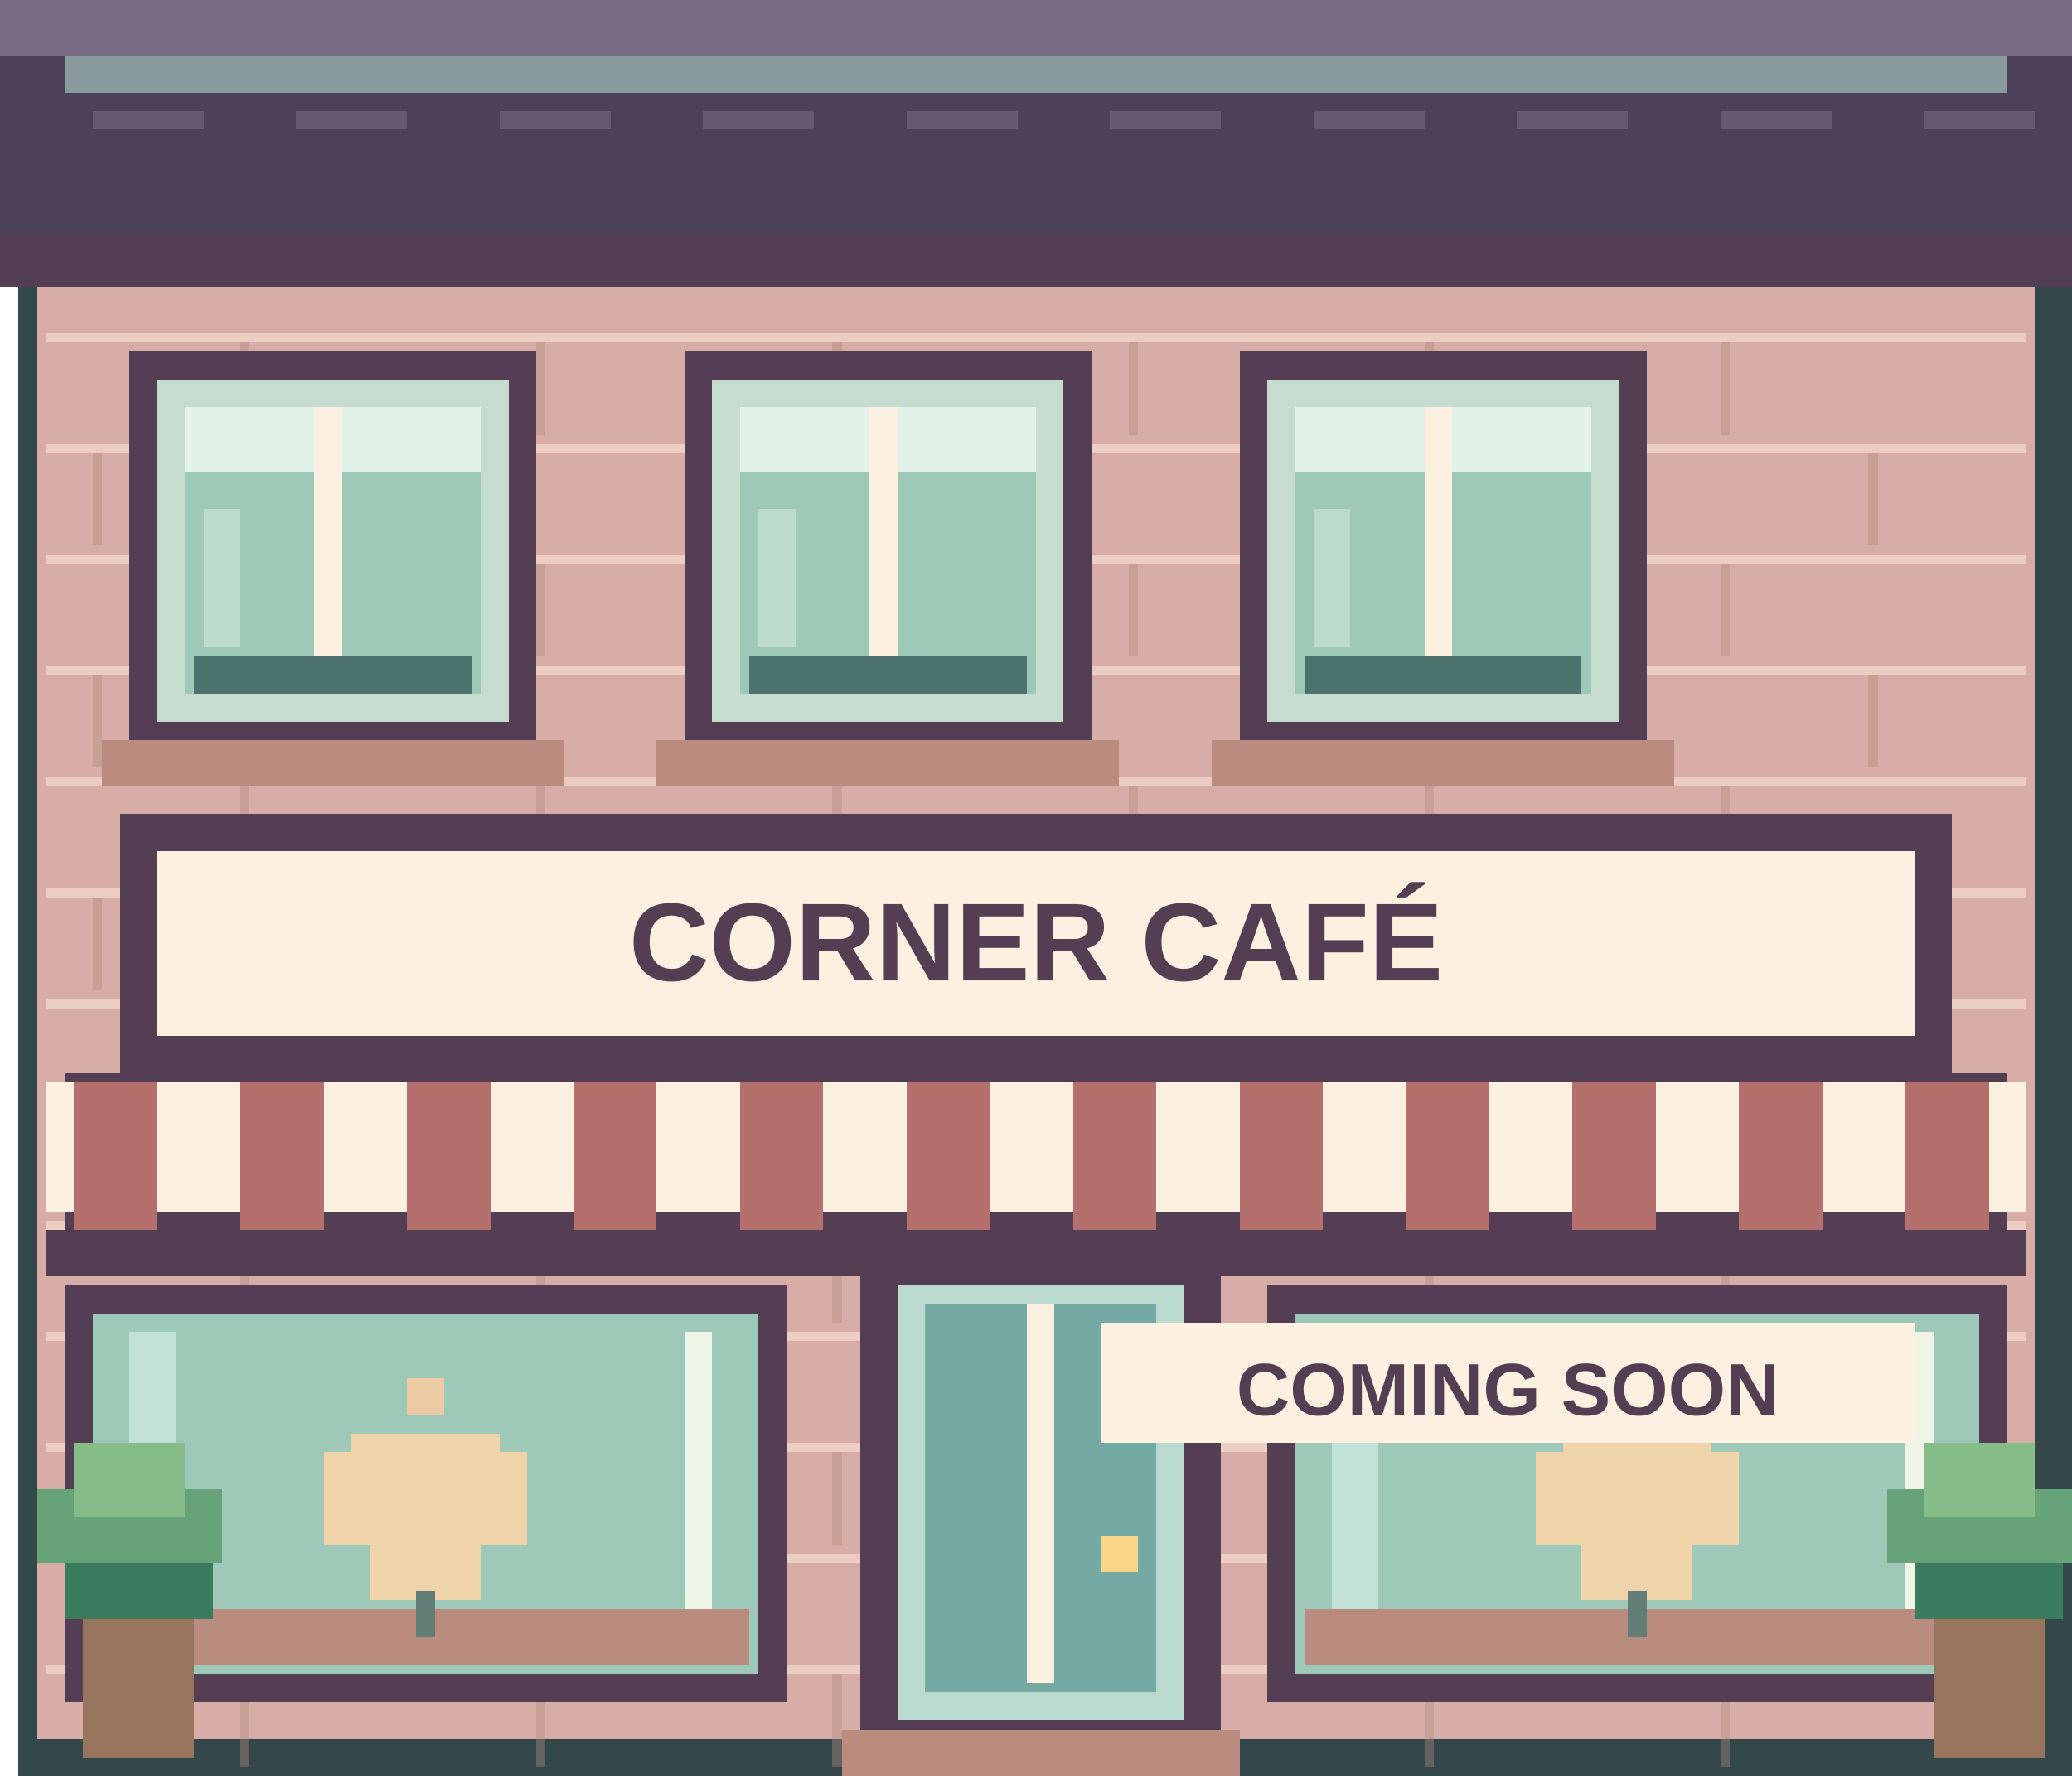
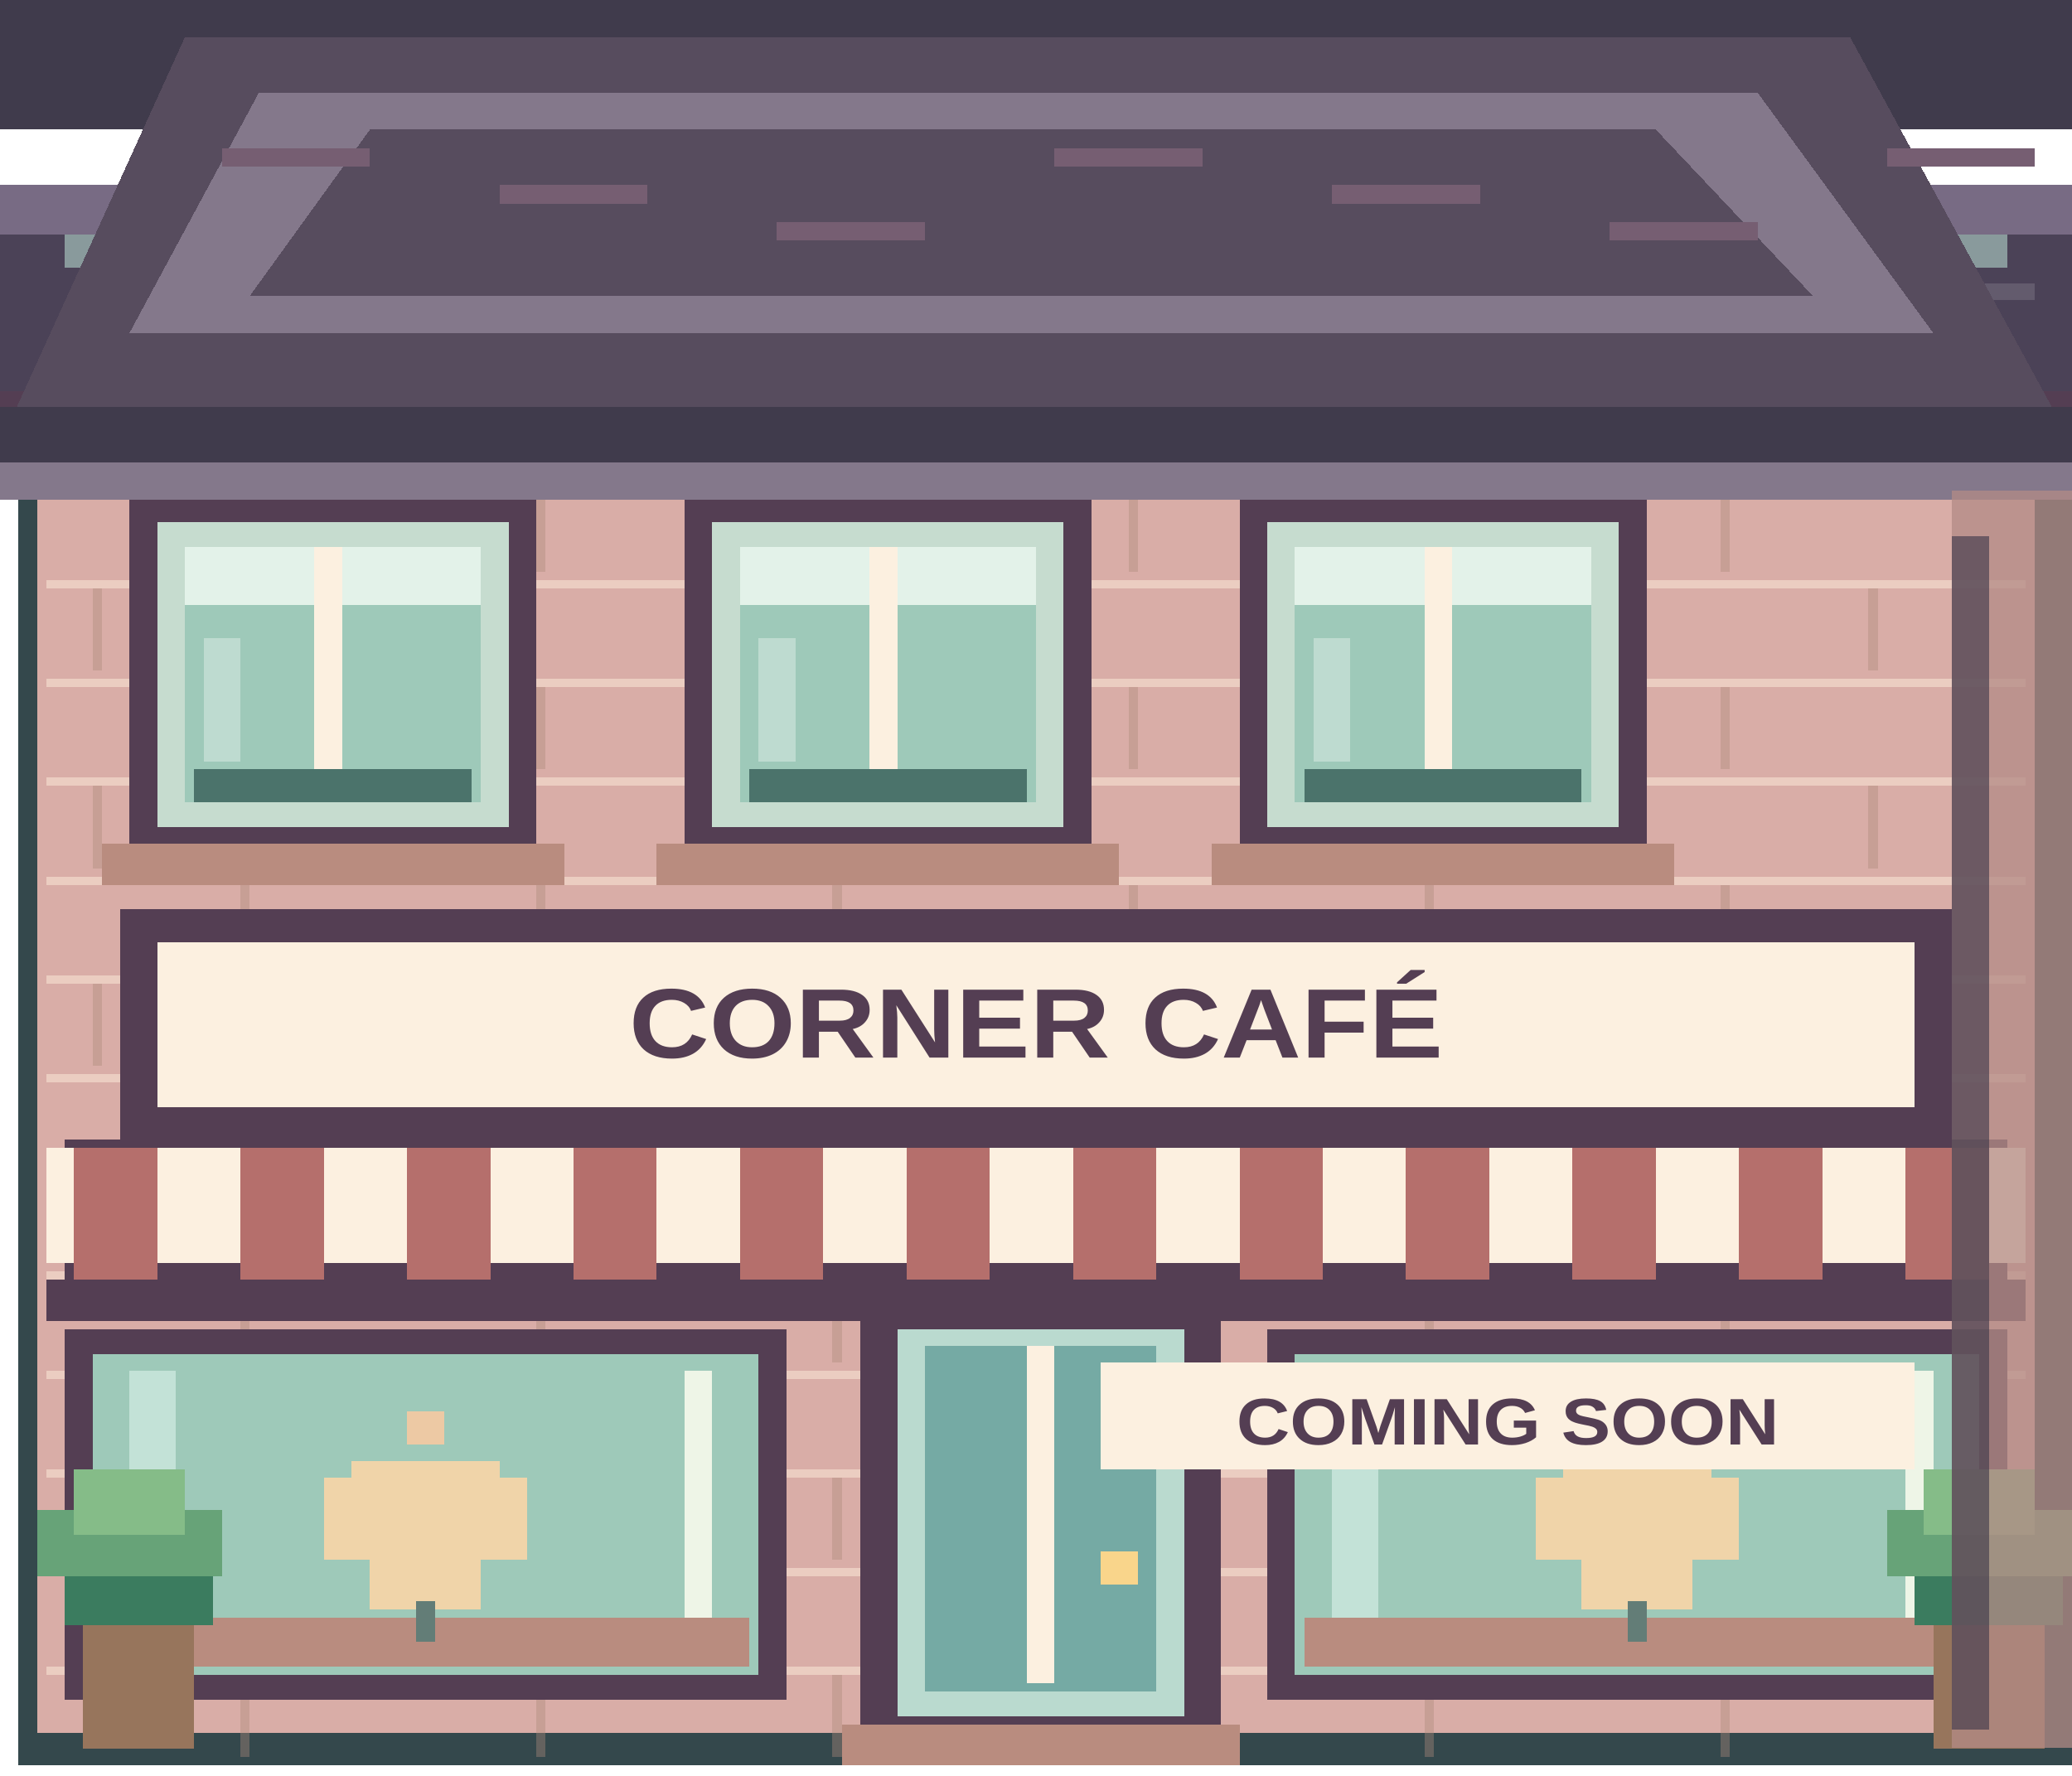
<svg xmlns="http://www.w3.org/2000/svg" width="224" height="192" viewBox="0 0 224 192" shape-rendering="crispEdges">
-   <rect x="2" y="21" width="222" height="171" fill="#34484c" />
-   <rect x="4" y="9" width="216" height="179" fill="#d9ada7" />
-   <rect x="0" y="0" width="224" height="27" fill="#4b4257" />
-   <rect x="0" y="0" width="224" height="6" fill="#786b84" />
-   <rect x="7" y="6" width="210" height="4" fill="#899a9c" />
-   <rect x="0" y="25" width="224" height="6" fill="#543e53" />
-   <rect x="10" y="12" width="12" height="2" fill="#ffffff22" />
-   <rect x="32" y="12" width="12" height="2" fill="#ffffff22" />
-   <rect x="54" y="12" width="12" height="2" fill="#ffffff22" />
-   <rect x="76" y="12" width="12" height="2" fill="#ffffff22" />
-   <rect x="98" y="12" width="12" height="2" fill="#ffffff22" />
-   <rect x="120" y="12" width="12" height="2" fill="#ffffff22" />
-   <rect x="142" y="12" width="12" height="2" fill="#ffffff22" />
-   <rect x="164" y="12" width="12" height="2" fill="#ffffff22" />
-   <rect x="186" y="12" width="12" height="2" fill="#ffffff22" />
-   <rect x="208" y="12" width="12" height="2" fill="#ffffff22" />
-   <rect x="5" y="36" width="214" height="1" fill="#fff2df77" />
-   <rect x="26" y="37" width="1" height="10" fill="#ae8a7b66" />
-   <rect x="58" y="37" width="1" height="10" fill="#ae8a7b66" />
-   <rect x="90" y="37" width="1" height="10" fill="#ae8a7b66" />
-   <rect x="122" y="37" width="1" height="10" fill="#ae8a7b66" />
-   <rect x="154" y="37" width="1" height="10" fill="#ae8a7b66" />
-   <rect x="186" y="37" width="1" height="10" fill="#ae8a7b66" />
-   <rect x="5" y="48" width="214" height="1" fill="#fff2df77" />
-   <rect x="10" y="49" width="1" height="10" fill="#ae8a7b66" />
-   <rect x="42" y="49" width="1" height="10" fill="#ae8a7b66" />
-   <rect x="74" y="49" width="1" height="10" fill="#ae8a7b66" />
-   <rect x="106" y="49" width="1" height="10" fill="#ae8a7b66" />
-   <rect x="138" y="49" width="1" height="10" fill="#ae8a7b66" />
-   <rect x="170" y="49" width="1" height="10" fill="#ae8a7b66" />
-   <rect x="202" y="49" width="1" height="10" fill="#ae8a7b66" />
-   <rect x="5" y="60" width="214" height="1" fill="#fff2df77" />
-   <rect x="26" y="61" width="1" height="10" fill="#ae8a7b66" />
-   <rect x="58" y="61" width="1" height="10" fill="#ae8a7b66" />
-   <rect x="90" y="61" width="1" height="10" fill="#ae8a7b66" />
-   <rect x="122" y="61" width="1" height="10" fill="#ae8a7b66" />
-   <rect x="154" y="61" width="1" height="10" fill="#ae8a7b66" />
-   <rect x="186" y="61" width="1" height="10" fill="#ae8a7b66" />
-   <rect x="5" y="72" width="214" height="1" fill="#fff2df77" />
-   <rect x="10" y="73" width="1" height="10" fill="#ae8a7b66" />
-   <rect x="42" y="73" width="1" height="10" fill="#ae8a7b66" />
-   <rect x="74" y="73" width="1" height="10" fill="#ae8a7b66" />
-   <rect x="106" y="73" width="1" height="10" fill="#ae8a7b66" />
-   <rect x="138" y="73" width="1" height="10" fill="#ae8a7b66" />
-   <rect x="170" y="73" width="1" height="10" fill="#ae8a7b66" />
-   <rect x="202" y="73" width="1" height="10" fill="#ae8a7b66" />
-   <rect x="5" y="84" width="214" height="1" fill="#fff2df77" />
-   <rect x="26" y="85" width="1" height="10" fill="#ae8a7b66" />
-   <rect x="58" y="85" width="1" height="10" fill="#ae8a7b66" />
-   <rect x="90" y="85" width="1" height="10" fill="#ae8a7b66" />
-   <rect x="122" y="85" width="1" height="10" fill="#ae8a7b66" />
-   <rect x="154" y="85" width="1" height="10" fill="#ae8a7b66" />
-   <rect x="186" y="85" width="1" height="10" fill="#ae8a7b66" />
-   <rect x="5" y="96" width="214" height="1" fill="#fff2df77" />
-   <rect x="10" y="97" width="1" height="10" fill="#ae8a7b66" />
-   <rect x="42" y="97" width="1" height="10" fill="#ae8a7b66" />
-   <rect x="74" y="97" width="1" height="10" fill="#ae8a7b66" />
-   <rect x="106" y="97" width="1" height="10" fill="#ae8a7b66" />
-   <rect x="138" y="97" width="1" height="10" fill="#ae8a7b66" />
-   <rect x="170" y="97" width="1" height="10" fill="#ae8a7b66" />
-   <rect x="202" y="97" width="1" height="10" fill="#ae8a7b66" />
-   <rect x="5" y="108" width="214" height="1" fill="#fff2df77" />
-   <rect x="26" y="109" width="1" height="10" fill="#ae8a7b66" />
-   <rect x="58" y="109" width="1" height="10" fill="#ae8a7b66" />
-   <rect x="90" y="109" width="1" height="10" fill="#ae8a7b66" />
-   <rect x="122" y="109" width="1" height="10" fill="#ae8a7b66" />
-   <rect x="154" y="109" width="1" height="10" fill="#ae8a7b66" />
-   <rect x="186" y="109" width="1" height="10" fill="#ae8a7b66" />
-   <rect x="5" y="120" width="214" height="1" fill="#fff2df77" />
-   <rect x="10" y="121" width="1" height="10" fill="#ae8a7b66" />
-   <rect x="42" y="121" width="1" height="10" fill="#ae8a7b66" />
-   <rect x="74" y="121" width="1" height="10" fill="#ae8a7b66" />
-   <rect x="106" y="121" width="1" height="10" fill="#ae8a7b66" />
-   <rect x="138" y="121" width="1" height="10" fill="#ae8a7b66" />
-   <rect x="170" y="121" width="1" height="10" fill="#ae8a7b66" />
-   <rect x="202" y="121" width="1" height="10" fill="#ae8a7b66" />
-   <rect x="5" y="132" width="214" height="1" fill="#fff2df77" />
-   <rect x="26" y="133" width="1" height="10" fill="#ae8a7b66" />
-   <rect x="58" y="133" width="1" height="10" fill="#ae8a7b66" />
-   <rect x="90" y="133" width="1" height="10" fill="#ae8a7b66" />
-   <rect x="122" y="133" width="1" height="10" fill="#ae8a7b66" />
-   <rect x="154" y="133" width="1" height="10" fill="#ae8a7b66" />
-   <rect x="186" y="133" width="1" height="10" fill="#ae8a7b66" />
-   <rect x="5" y="144" width="214" height="1" fill="#fff2df77" />
-   <rect x="10" y="145" width="1" height="10" fill="#ae8a7b66" />
-   <rect x="42" y="145" width="1" height="10" fill="#ae8a7b66" />
-   <rect x="74" y="145" width="1" height="10" fill="#ae8a7b66" />
-   <rect x="106" y="145" width="1" height="10" fill="#ae8a7b66" />
-   <rect x="138" y="145" width="1" height="10" fill="#ae8a7b66" />
-   <rect x="170" y="145" width="1" height="10" fill="#ae8a7b66" />
-   <rect x="202" y="145" width="1" height="10" fill="#ae8a7b66" />
-   <rect x="5" y="156" width="214" height="1" fill="#fff2df77" />
-   <rect x="26" y="157" width="1" height="10" fill="#ae8a7b66" />
-   <rect x="58" y="157" width="1" height="10" fill="#ae8a7b66" />
-   <rect x="90" y="157" width="1" height="10" fill="#ae8a7b66" />
-   <rect x="122" y="157" width="1" height="10" fill="#ae8a7b66" />
-   <rect x="154" y="157" width="1" height="10" fill="#ae8a7b66" />
-   <rect x="186" y="157" width="1" height="10" fill="#ae8a7b66" />
-   <rect x="5" y="168" width="214" height="1" fill="#fff2df77" />
-   <rect x="10" y="169" width="1" height="10" fill="#ae8a7b66" />
-   <rect x="42" y="169" width="1" height="10" fill="#ae8a7b66" />
-   <rect x="74" y="169" width="1" height="10" fill="#ae8a7b66" />
-   <rect x="106" y="169" width="1" height="10" fill="#ae8a7b66" />
-   <rect x="138" y="169" width="1" height="10" fill="#ae8a7b66" />
-   <rect x="170" y="169" width="1" height="10" fill="#ae8a7b66" />
-   <rect x="202" y="169" width="1" height="10" fill="#ae8a7b66" />
-   <rect x="5" y="180" width="214" height="1" fill="#fff2df77" />
-   <rect x="26" y="181" width="1" height="10" fill="#ae8a7b66" />
-   <rect x="58" y="181" width="1" height="10" fill="#ae8a7b66" />
-   <rect x="90" y="181" width="1" height="10" fill="#ae8a7b66" />
-   <rect x="122" y="181" width="1" height="10" fill="#ae8a7b66" />
-   <rect x="154" y="181" width="1" height="10" fill="#ae8a7b66" />
-   <rect x="186" y="181" width="1" height="10" fill="#ae8a7b66" />
-   <rect x="14" y="38" width="44" height="45" fill="#543e53" />
-   <rect x="17" y="41" width="38" height="37" fill="#c6dccf" />
-   <rect x="20" y="44" width="32" height="31" fill="#9ec9b9" />
-   <rect x="20" y="44" width="32" height="7" fill="#e3f2e9" />
-   <rect x="34" y="44" width="3" height="31" fill="#fcf0e0" />
-   <rect x="11" y="80" width="50" height="5" fill="#b98c7f" />
-   <rect x="22" y="55" width="4" height="15" fill="#ffffff55" />
-   <rect x="21" y="71" width="30" height="4" fill="#4b736b" />
-   <rect x="74" y="38" width="44" height="45" fill="#543e53" />
-   <rect x="77" y="41" width="38" height="37" fill="#c6dccf" />
-   <rect x="80" y="44" width="32" height="31" fill="#9ec9b9" />
-   <rect x="80" y="44" width="32" height="7" fill="#e3f2e9" />
-   <rect x="94" y="44" width="3" height="31" fill="#fcf0e0" />
-   <rect x="71" y="80" width="50" height="5" fill="#b98c7f" />
-   <rect x="82" y="55" width="4" height="15" fill="#ffffff55" />
-   <rect x="81" y="71" width="30" height="4" fill="#4b736b" />
-   <rect x="134" y="38" width="44" height="45" fill="#543e53" />
-   <rect x="137" y="41" width="38" height="37" fill="#c6dccf" />
-   <rect x="140" y="44" width="32" height="31" fill="#9ec9b9" />
-   <rect x="140" y="44" width="32" height="7" fill="#e3f2e9" />
-   <rect x="154" y="44" width="3" height="31" fill="#fcf0e0" />
-   <rect x="131" y="80" width="50" height="5" fill="#b98c7f" />
-   <rect x="142" y="55" width="4" height="15" fill="#ffffff55" />
-   <rect x="141" y="71" width="30" height="4" fill="#4b736b" />
-   <rect x="13" y="88" width="198" height="28" fill="#543e53" />
-   <rect x="17" y="92" width="190" height="20" fill="#fcf0e0" />
-   <text x="112" y="106" text-anchor="middle" fill="#543e53" font-family="Verdana,Arial,sans-serif" font-size="12" font-weight="900">CORNER CAFÉ</text>
-   <rect x="7" y="116" width="210" height="20" fill="#543e53" />
-   <rect x="5" y="117" width="214" height="14" fill="#fcf0e0" />
-   <rect x="8" y="117" width="9" height="19" fill="#b56f6c" />
-   <rect x="26" y="117" width="9" height="19" fill="#b56f6c" />
-   <rect x="44" y="117" width="9" height="19" fill="#b56f6c" />
-   <rect x="62" y="117" width="9" height="19" fill="#b56f6c" />
-   <rect x="80" y="117" width="9" height="19" fill="#b56f6c" />
-   <rect x="98" y="117" width="9" height="19" fill="#b56f6c" />
-   <rect x="116" y="117" width="9" height="19" fill="#b56f6c" />
-   <rect x="134" y="117" width="9" height="19" fill="#b56f6c" />
-   <rect x="152" y="117" width="9" height="19" fill="#b56f6c" />
-   <rect x="170" y="117" width="9" height="19" fill="#b56f6c" />
-   <rect x="188" y="117" width="9" height="19" fill="#b56f6c" />
-   <rect x="206" y="117" width="9" height="19" fill="#b56f6c" />
-   <rect x="5" y="133" width="214" height="5" fill="#543e53" />
-   <rect x="7" y="139" width="78" height="45" fill="#543e53" />
-   <rect x="10" y="142" width="72" height="39" fill="#9ec9b9" />
-   <rect x="14" y="144" width="5" height="30" fill="#e2f5f18c" />
-   <rect x="74" y="144" width="3" height="31" fill="#eef5e7" />
-   <rect x="11" y="174" width="70" height="6" fill="#b98c7f" />
-   <rect x="44" y="149" width="4" height="4" fill="#edc9a4" />
-   <rect x="38" y="155" width="16" height="5" fill="#f0d4a9" />
-   <rect x="40" y="160" width="12" height="13" fill="#f0d4a9" />
-   <rect x="35" y="157" width="5" height="10" fill="#f0d4a9" />
-   <rect x="52" y="157" width="5" height="10" fill="#f0d4a9" />
-   <rect x="45" y="172" width="2" height="5" fill="#637d77" />
-   <rect x="137" y="139" width="80" height="45" fill="#543e53" />
-   <rect x="140" y="142" width="74" height="39" fill="#9ec9b9" />
-   <rect x="144" y="144" width="5" height="30" fill="#e2f5f18c" />
-   <rect x="206" y="144" width="3" height="31" fill="#eef5e7" />
-   <rect x="141" y="174" width="72" height="6" fill="#b98c7f" />
-   <rect x="175" y="149" width="4" height="4" fill="#edc9a4" />
-   <rect x="169" y="155" width="16" height="5" fill="#f0d4a9" />
-   <rect x="171" y="160" width="12" height="13" fill="#f0d4a9" />
-   <rect x="166" y="157" width="5" height="10" fill="#f0d4a9" />
-   <rect x="183" y="157" width="5" height="10" fill="#f0d4a9" />
-   <rect x="176" y="172" width="2" height="5" fill="#637d77" />
-   <rect x="93" y="135" width="39" height="55" fill="#543e53" />
-   <rect x="97" y="139" width="31" height="47" fill="#badacf" />
-   <rect x="100" y="141" width="25" height="42" fill="#75aaa4" />
-   <rect x="111" y="141" width="3" height="41" fill="#fcf0e0" />
-   <rect x="119" y="166" width="4" height="4" fill="#f9d58b" />
-   <rect x="91" y="187" width="43" height="5" fill="#b98c7f" />
-   <rect x="9" y="171" width="12" height="19" fill="#97755c" />
-   <rect x="7" y="164" width="16" height="11" fill="#3b7c5f" />
-   <rect x="4" y="161" width="20" height="8" fill="#67a378" />
-   <rect x="8" y="156" width="12" height="8" fill="#85bc88" />
-   <rect x="209" y="171" width="12" height="19" fill="#97755c" />
-   <rect x="207" y="164" width="16" height="11" fill="#3b7c5f" />
-   <rect x="204" y="161" width="20" height="8" fill="#67a378" />
-   <rect x="208" y="156" width="12" height="8" fill="#85bc88" />
-   <rect x="119" y="143" width="88" height="13" fill="#fcf0e0" />
-   <text x="163" y="153" text-anchor="middle" fill="#543e53" font-family="Verdana,Arial,sans-serif" font-size="8" font-weight="900">COMING SOON</text>
+   <g transform="translate(0 20) scale(1 0.89)">
+     <rect x="2" y="21" width="222" height="171" fill="#34484c" />
+     <rect x="4" y="9" width="216" height="179" fill="#d9ada7" />
+     <rect x="0" y="0" width="224" height="27" fill="#4b4257" />
+     <rect x="0" y="0" width="224" height="6" fill="#786b84" />
+     <rect x="7" y="6" width="210" height="4" fill="#899a9c" />
+     <rect x="0" y="25" width="224" height="6" fill="#543e53" />
+     <rect x="10" y="12" width="12" height="2" fill="#ffffff22" />
+     <rect x="32" y="12" width="12" height="2" fill="#ffffff22" />
+     <rect x="54" y="12" width="12" height="2" fill="#ffffff22" />
+     <rect x="76" y="12" width="12" height="2" fill="#ffffff22" />
+     <rect x="98" y="12" width="12" height="2" fill="#ffffff22" />
+     <rect x="120" y="12" width="12" height="2" fill="#ffffff22" />
+     <rect x="142" y="12" width="12" height="2" fill="#ffffff22" />
+     <rect x="164" y="12" width="12" height="2" fill="#ffffff22" />
+     <rect x="186" y="12" width="12" height="2" fill="#ffffff22" />
+     <rect x="208" y="12" width="12" height="2" fill="#ffffff22" />
+     <rect x="5" y="36" width="214" height="1" fill="#fff2df77" />
+     <rect x="26" y="37" width="1" height="10" fill="#ae8a7b66" />
+     <rect x="58" y="37" width="1" height="10" fill="#ae8a7b66" />
+     <rect x="90" y="37" width="1" height="10" fill="#ae8a7b66" />
+     <rect x="122" y="37" width="1" height="10" fill="#ae8a7b66" />
+     <rect x="154" y="37" width="1" height="10" fill="#ae8a7b66" />
+     <rect x="186" y="37" width="1" height="10" fill="#ae8a7b66" />
+     <rect x="5" y="48" width="214" height="1" fill="#fff2df77" />
+     <rect x="10" y="49" width="1" height="10" fill="#ae8a7b66" />
+     <rect x="42" y="49" width="1" height="10" fill="#ae8a7b66" />
+     <rect x="74" y="49" width="1" height="10" fill="#ae8a7b66" />
+     <rect x="106" y="49" width="1" height="10" fill="#ae8a7b66" />
+     <rect x="138" y="49" width="1" height="10" fill="#ae8a7b66" />
+     <rect x="170" y="49" width="1" height="10" fill="#ae8a7b66" />
+     <rect x="202" y="49" width="1" height="10" fill="#ae8a7b66" />
+     <rect x="5" y="60" width="214" height="1" fill="#fff2df77" />
+     <rect x="26" y="61" width="1" height="10" fill="#ae8a7b66" />
+     <rect x="58" y="61" width="1" height="10" fill="#ae8a7b66" />
+     <rect x="90" y="61" width="1" height="10" fill="#ae8a7b66" />
+     <rect x="122" y="61" width="1" height="10" fill="#ae8a7b66" />
+     <rect x="154" y="61" width="1" height="10" fill="#ae8a7b66" />
+     <rect x="186" y="61" width="1" height="10" fill="#ae8a7b66" />
+     <rect x="5" y="72" width="214" height="1" fill="#fff2df77" />
+     <rect x="10" y="73" width="1" height="10" fill="#ae8a7b66" />
+     <rect x="42" y="73" width="1" height="10" fill="#ae8a7b66" />
+     <rect x="74" y="73" width="1" height="10" fill="#ae8a7b66" />
+     <rect x="106" y="73" width="1" height="10" fill="#ae8a7b66" />
+     <rect x="138" y="73" width="1" height="10" fill="#ae8a7b66" />
+     <rect x="170" y="73" width="1" height="10" fill="#ae8a7b66" />
+     <rect x="202" y="73" width="1" height="10" fill="#ae8a7b66" />
+     <rect x="5" y="84" width="214" height="1" fill="#fff2df77" />
+     <rect x="26" y="85" width="1" height="10" fill="#ae8a7b66" />
+     <rect x="58" y="85" width="1" height="10" fill="#ae8a7b66" />
+     <rect x="90" y="85" width="1" height="10" fill="#ae8a7b66" />
+     <rect x="122" y="85" width="1" height="10" fill="#ae8a7b66" />
+     <rect x="154" y="85" width="1" height="10" fill="#ae8a7b66" />
+     <rect x="186" y="85" width="1" height="10" fill="#ae8a7b66" />
+     <rect x="5" y="96" width="214" height="1" fill="#fff2df77" />
+     <rect x="10" y="97" width="1" height="10" fill="#ae8a7b66" />
+     <rect x="42" y="97" width="1" height="10" fill="#ae8a7b66" />
+     <rect x="74" y="97" width="1" height="10" fill="#ae8a7b66" />
+     <rect x="106" y="97" width="1" height="10" fill="#ae8a7b66" />
+     <rect x="138" y="97" width="1" height="10" fill="#ae8a7b66" />
+     <rect x="170" y="97" width="1" height="10" fill="#ae8a7b66" />
+     <rect x="202" y="97" width="1" height="10" fill="#ae8a7b66" />
+     <rect x="5" y="108" width="214" height="1" fill="#fff2df77" />
+     <rect x="26" y="109" width="1" height="10" fill="#ae8a7b66" />
+     <rect x="58" y="109" width="1" height="10" fill="#ae8a7b66" />
+     <rect x="90" y="109" width="1" height="10" fill="#ae8a7b66" />
+     <rect x="122" y="109" width="1" height="10" fill="#ae8a7b66" />
+     <rect x="154" y="109" width="1" height="10" fill="#ae8a7b66" />
+     <rect x="186" y="109" width="1" height="10" fill="#ae8a7b66" />
+     <rect x="5" y="120" width="214" height="1" fill="#fff2df77" />
+     <rect x="10" y="121" width="1" height="10" fill="#ae8a7b66" />
+     <rect x="42" y="121" width="1" height="10" fill="#ae8a7b66" />
+     <rect x="74" y="121" width="1" height="10" fill="#ae8a7b66" />
+     <rect x="106" y="121" width="1" height="10" fill="#ae8a7b66" />
+     <rect x="138" y="121" width="1" height="10" fill="#ae8a7b66" />
+     <rect x="170" y="121" width="1" height="10" fill="#ae8a7b66" />
+     <rect x="202" y="121" width="1" height="10" fill="#ae8a7b66" />
+     <rect x="5" y="132" width="214" height="1" fill="#fff2df77" />
+     <rect x="26" y="133" width="1" height="10" fill="#ae8a7b66" />
+     <rect x="58" y="133" width="1" height="10" fill="#ae8a7b66" />
+     <rect x="90" y="133" width="1" height="10" fill="#ae8a7b66" />
+     <rect x="122" y="133" width="1" height="10" fill="#ae8a7b66" />
+     <rect x="154" y="133" width="1" height="10" fill="#ae8a7b66" />
+     <rect x="186" y="133" width="1" height="10" fill="#ae8a7b66" />
+     <rect x="5" y="144" width="214" height="1" fill="#fff2df77" />
+     <rect x="10" y="145" width="1" height="10" fill="#ae8a7b66" />
+     <rect x="42" y="145" width="1" height="10" fill="#ae8a7b66" />
+     <rect x="74" y="145" width="1" height="10" fill="#ae8a7b66" />
+     <rect x="106" y="145" width="1" height="10" fill="#ae8a7b66" />
+     <rect x="138" y="145" width="1" height="10" fill="#ae8a7b66" />
+     <rect x="170" y="145" width="1" height="10" fill="#ae8a7b66" />
+     <rect x="202" y="145" width="1" height="10" fill="#ae8a7b66" />
+     <rect x="5" y="156" width="214" height="1" fill="#fff2df77" />
+     <rect x="26" y="157" width="1" height="10" fill="#ae8a7b66" />
+     <rect x="58" y="157" width="1" height="10" fill="#ae8a7b66" />
+     <rect x="90" y="157" width="1" height="10" fill="#ae8a7b66" />
+     <rect x="122" y="157" width="1" height="10" fill="#ae8a7b66" />
+     <rect x="154" y="157" width="1" height="10" fill="#ae8a7b66" />
+     <rect x="186" y="157" width="1" height="10" fill="#ae8a7b66" />
+     <rect x="5" y="168" width="214" height="1" fill="#fff2df77" />
+     <rect x="10" y="169" width="1" height="10" fill="#ae8a7b66" />
+     <rect x="42" y="169" width="1" height="10" fill="#ae8a7b66" />
+     <rect x="74" y="169" width="1" height="10" fill="#ae8a7b66" />
+     <rect x="106" y="169" width="1" height="10" fill="#ae8a7b66" />
+     <rect x="138" y="169" width="1" height="10" fill="#ae8a7b66" />
+     <rect x="170" y="169" width="1" height="10" fill="#ae8a7b66" />
+     <rect x="202" y="169" width="1" height="10" fill="#ae8a7b66" />
+     <rect x="5" y="180" width="214" height="1" fill="#fff2df77" />
+     <rect x="26" y="181" width="1" height="10" fill="#ae8a7b66" />
+     <rect x="58" y="181" width="1" height="10" fill="#ae8a7b66" />
+     <rect x="90" y="181" width="1" height="10" fill="#ae8a7b66" />
+     <rect x="122" y="181" width="1" height="10" fill="#ae8a7b66" />
+     <rect x="154" y="181" width="1" height="10" fill="#ae8a7b66" />
+     <rect x="186" y="181" width="1" height="10" fill="#ae8a7b66" />
+     <rect x="14" y="38" width="44" height="45" fill="#543e53" />
+     <rect x="17" y="41" width="38" height="37" fill="#c6dccf" />
+     <rect x="20" y="44" width="32" height="31" fill="#9ec9b9" />
+     <rect x="20" y="44" width="32" height="7" fill="#e3f2e9" />
+     <rect x="34" y="44" width="3" height="31" fill="#fcf0e0" />
+     <rect x="11" y="80" width="50" height="5" fill="#b98c7f" />
+     <rect x="22" y="55" width="4" height="15" fill="#ffffff55" />
+     <rect x="21" y="71" width="30" height="4" fill="#4b736b" />
+     <rect x="74" y="38" width="44" height="45" fill="#543e53" />
+     <rect x="77" y="41" width="38" height="37" fill="#c6dccf" />
+     <rect x="80" y="44" width="32" height="31" fill="#9ec9b9" />
+     <rect x="80" y="44" width="32" height="7" fill="#e3f2e9" />
+     <rect x="94" y="44" width="3" height="31" fill="#fcf0e0" />
+     <rect x="71" y="80" width="50" height="5" fill="#b98c7f" />
+     <rect x="82" y="55" width="4" height="15" fill="#ffffff55" />
+     <rect x="81" y="71" width="30" height="4" fill="#4b736b" />
+     <rect x="134" y="38" width="44" height="45" fill="#543e53" />
+     <rect x="137" y="41" width="38" height="37" fill="#c6dccf" />
+     <rect x="140" y="44" width="32" height="31" fill="#9ec9b9" />
+     <rect x="140" y="44" width="32" height="7" fill="#e3f2e9" />
+     <rect x="154" y="44" width="3" height="31" fill="#fcf0e0" />
+     <rect x="131" y="80" width="50" height="5" fill="#b98c7f" />
+     <rect x="142" y="55" width="4" height="15" fill="#ffffff55" />
+     <rect x="141" y="71" width="30" height="4" fill="#4b736b" />
+     <rect x="13" y="88" width="198" height="28" fill="#543e53" />
+     <rect x="17" y="92" width="190" height="20" fill="#fcf0e0" />
+     <text x="112" y="106" text-anchor="middle" fill="#543e53" font-family="Verdana,Arial,sans-serif" font-size="12" font-weight="900">CORNER CAFÉ</text>
+     <rect x="7" y="116" width="210" height="20" fill="#543e53" />
+     <rect x="5" y="117" width="214" height="14" fill="#fcf0e0" />
+     <rect x="8" y="117" width="9" height="19" fill="#b56f6c" />
+     <rect x="26" y="117" width="9" height="19" fill="#b56f6c" />
+     <rect x="44" y="117" width="9" height="19" fill="#b56f6c" />
+     <rect x="62" y="117" width="9" height="19" fill="#b56f6c" />
+     <rect x="80" y="117" width="9" height="19" fill="#b56f6c" />
+     <rect x="98" y="117" width="9" height="19" fill="#b56f6c" />
+     <rect x="116" y="117" width="9" height="19" fill="#b56f6c" />
+     <rect x="134" y="117" width="9" height="19" fill="#b56f6c" />
+     <rect x="152" y="117" width="9" height="19" fill="#b56f6c" />
+     <rect x="170" y="117" width="9" height="19" fill="#b56f6c" />
+     <rect x="188" y="117" width="9" height="19" fill="#b56f6c" />
+     <rect x="206" y="117" width="9" height="19" fill="#b56f6c" />
+     <rect x="5" y="133" width="214" height="5" fill="#543e53" />
+     <rect x="7" y="139" width="78" height="45" fill="#543e53" />
+     <rect x="10" y="142" width="72" height="39" fill="#9ec9b9" />
+     <rect x="14" y="144" width="5" height="30" fill="#e2f5f18c" />
+     <rect x="74" y="144" width="3" height="31" fill="#eef5e7" />
+     <rect x="11" y="174" width="70" height="6" fill="#b98c7f" />
+     <rect x="44" y="149" width="4" height="4" fill="#edc9a4" />
+     <rect x="38" y="155" width="16" height="5" fill="#f0d4a9" />
+     <rect x="40" y="160" width="12" height="13" fill="#f0d4a9" />
+     <rect x="35" y="157" width="5" height="10" fill="#f0d4a9" />
+     <rect x="52" y="157" width="5" height="10" fill="#f0d4a9" />
+     <rect x="45" y="172" width="2" height="5" fill="#637d77" />
+     <rect x="137" y="139" width="80" height="45" fill="#543e53" />
+     <rect x="140" y="142" width="74" height="39" fill="#9ec9b9" />
+     <rect x="144" y="144" width="5" height="30" fill="#e2f5f18c" />
+     <rect x="206" y="144" width="3" height="31" fill="#eef5e7" />
+     <rect x="141" y="174" width="72" height="6" fill="#b98c7f" />
+     <rect x="175" y="149" width="4" height="4" fill="#edc9a4" />
+     <rect x="169" y="155" width="16" height="5" fill="#f0d4a9" />
+     <rect x="171" y="160" width="12" height="13" fill="#f0d4a9" />
+     <rect x="166" y="157" width="5" height="10" fill="#f0d4a9" />
+     <rect x="183" y="157" width="5" height="10" fill="#f0d4a9" />
+     <rect x="176" y="172" width="2" height="5" fill="#637d77" />
+     <rect x="93" y="135" width="39" height="55" fill="#543e53" />
+     <rect x="97" y="139" width="31" height="47" fill="#badacf" />
+     <rect x="100" y="141" width="25" height="42" fill="#75aaa4" />
+     <rect x="111" y="141" width="3" height="41" fill="#fcf0e0" />
+     <rect x="119" y="166" width="4" height="4" fill="#f9d58b" />
+     <rect x="91" y="187" width="43" height="5" fill="#b98c7f" />
+     <rect x="9" y="171" width="12" height="19" fill="#97755c" />
+     <rect x="7" y="164" width="16" height="11" fill="#3b7c5f" />
+     <rect x="4" y="161" width="20" height="8" fill="#67a378" />
+     <rect x="8" y="156" width="12" height="8" fill="#85bc88" />
+     <rect x="209" y="171" width="12" height="19" fill="#97755c" />
+     <rect x="207" y="164" width="16" height="11" fill="#3b7c5f" />
+     <rect x="204" y="161" width="20" height="8" fill="#67a378" />
+     <rect x="208" y="156" width="12" height="8" fill="#85bc88" />
+     <rect x="119" y="143" width="88" height="13" fill="#fcf0e0" />
+     <text x="163" y="153" text-anchor="middle" fill="#543e53" font-family="Verdana,Arial,sans-serif" font-size="8" font-weight="900">COMING SOON</text>
+   </g>
+   <g shape-rendering="crispEdges">
+     <rect x="0" y="0" width="224" height="14" fill="#403b4c" />
+     <polygon points="0,48 20,4 200,4 224,48" fill="#574c5e" />
+     <polygon points="14,36 28,10 190,10 209,36" fill="#84788b" />
+     <polygon points="27,32 40,14 179,14 196,32" fill="#574c5e" />
+     <rect x="0" y="44" width="224" height="7" fill="#403b4c" />
+     <rect x="0" y="50" width="224" height="4" fill="#84788b" />
+     <rect x="24" y="16" width="16" height="2" fill="#765e72" />
+     <rect x="54" y="20" width="16" height="2" fill="#765e72" />
+     <rect x="84" y="24" width="16" height="2" fill="#765e72" />
+     <rect x="114" y="16" width="16" height="2" fill="#765e72" />
+     <rect x="144" y="20" width="16" height="2" fill="#765e72" />
+     <rect x="174" y="24" width="16" height="2" fill="#765e72" />
+     <rect x="204" y="16" width="16" height="2" fill="#765e72" />
+     <rect x="211" y="53" width="13" height="136" fill="#b38b85" opacity=".75" />
+     <rect x="211" y="58" width="4" height="129" fill="#403b4c" opacity=".65" />
+   </g>
</svg>
